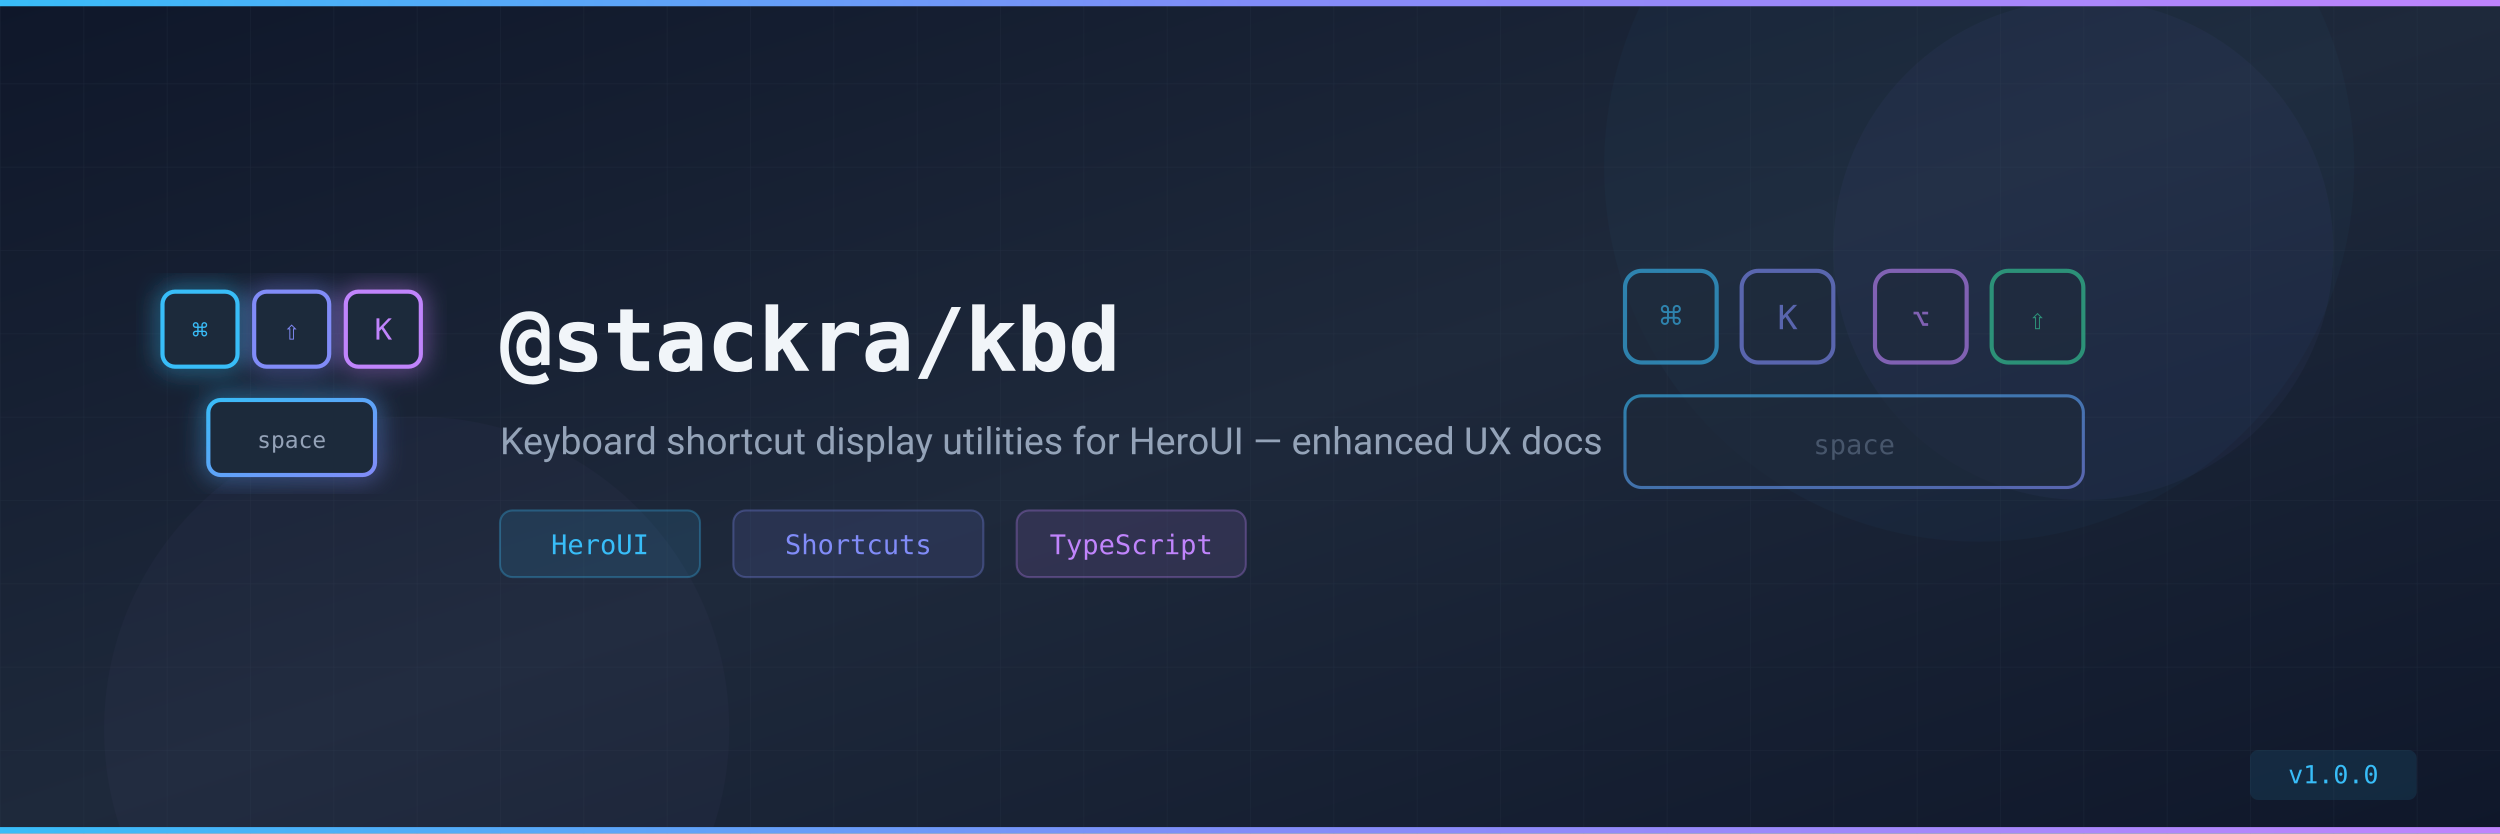
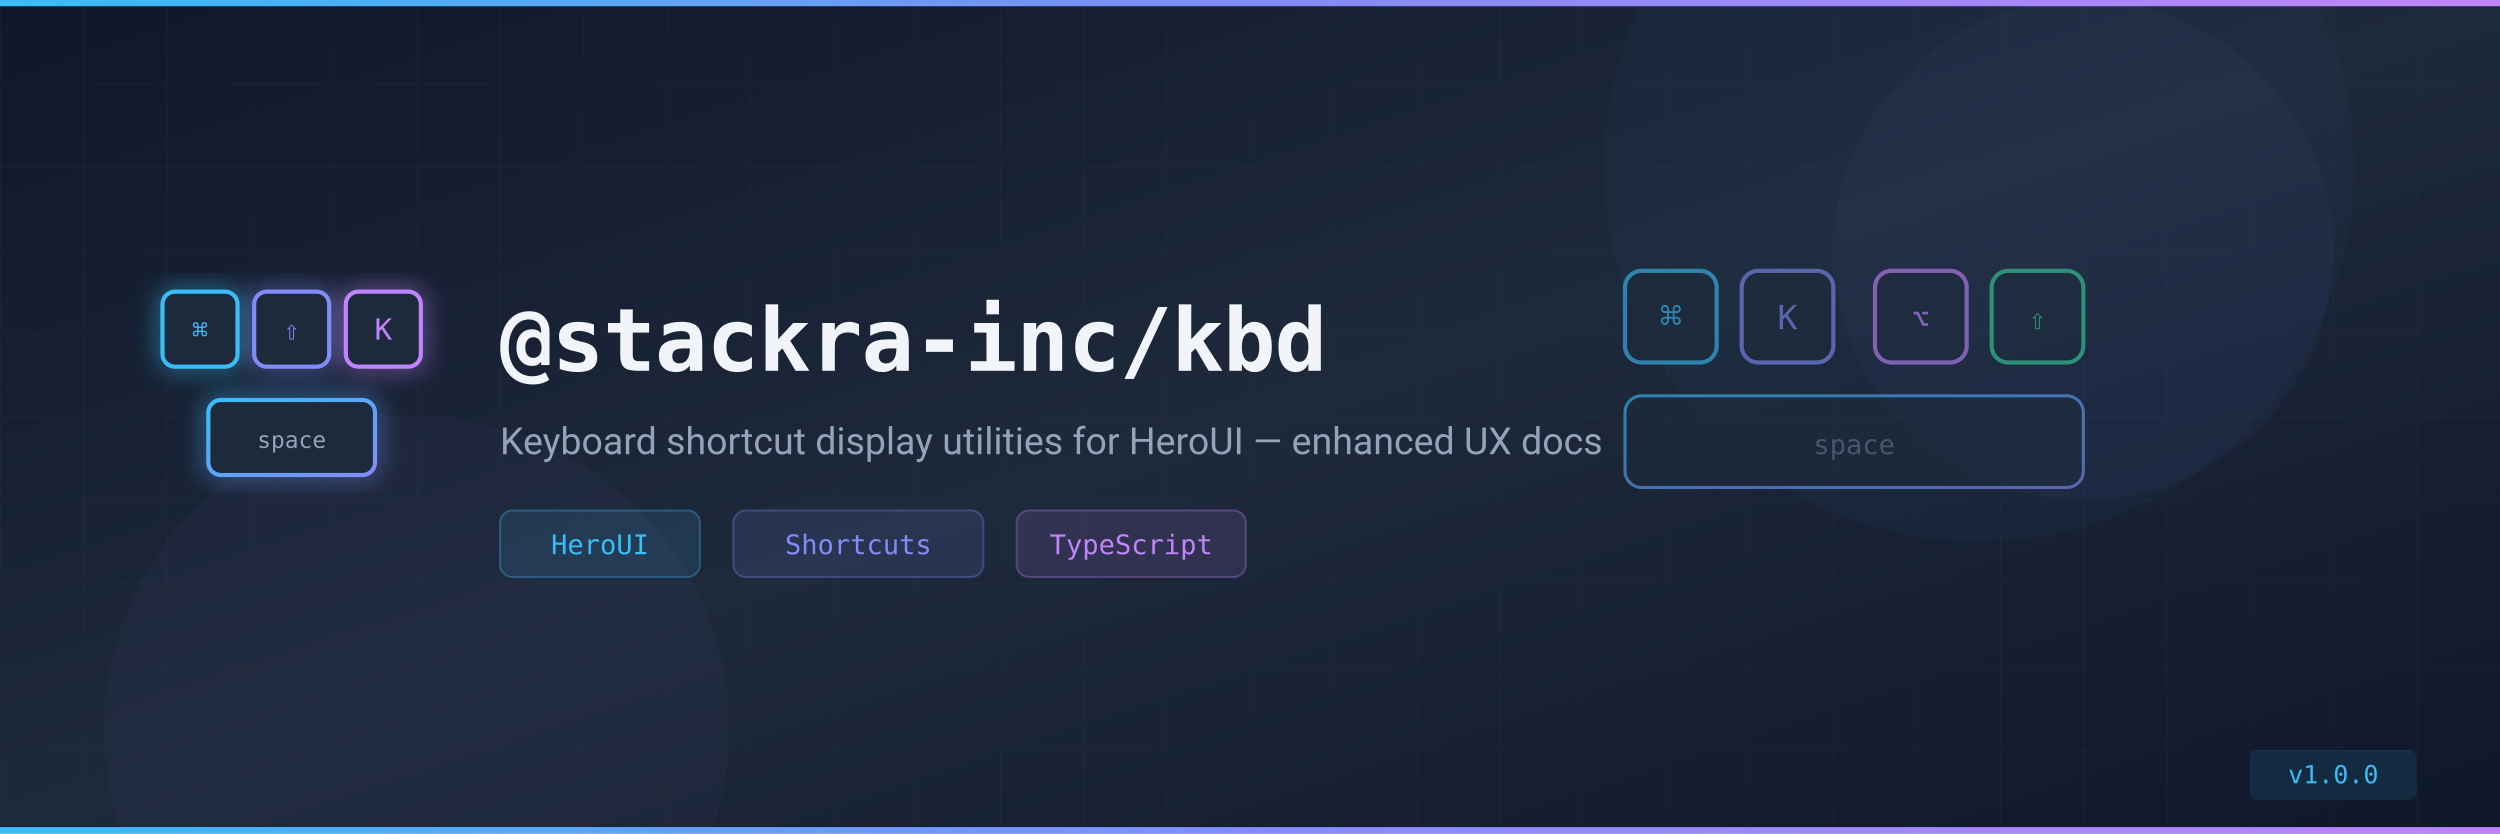
<svg xmlns="http://www.w3.org/2000/svg" viewBox="0 0 1200 400" width="1200" height="400">
  <defs>
    <linearGradient id="bg" x1="0%" y1="0%" x2="100%" y2="100%">
      <stop offset="0%" stop-color="#0f172a" />
      <stop offset="50%" stop-color="#1e293b" />
      <stop offset="100%" stop-color="#0f172a" />
    </linearGradient>
    <linearGradient id="accent" x1="0%" y1="0%" x2="100%" y2="0%">
      <stop offset="0%" stop-color="#38bdf8" />
      <stop offset="50%" stop-color="#818cf8" />
      <stop offset="100%" stop-color="#c084fc" />
    </linearGradient>
    <linearGradient id="iconGrad" x1="0%" y1="0%" x2="100%" y2="100%">
      <stop offset="0%" stop-color="#38bdf8" />
      <stop offset="100%" stop-color="#818cf8" />
    </linearGradient>
    <pattern id="grid" width="40" height="40" patternUnits="userSpaceOnUse">
      <path d="M 40 0 L 0 0 0 40" fill="none" stroke="#334155" stroke-width="0.5" opacity="0.3" />
    </pattern>
    <filter id="glow">
      <feGaussianBlur stdDeviation="6" result="blur" />
      <feMerge>
        <feMergeNode in="blur" />
        <feMergeNode in="SourceGraphic" />
      </feMerge>
    </filter>
  </defs>
  <rect width="1200" height="400" fill="url(#bg)" />
  <rect width="1200" height="400" fill="url(#grid)" />
  <circle cx="950" cy="80" r="180" fill="#38bdf8" opacity="0.03" />
  <circle cx="1000" cy="120" r="120" fill="#818cf8" opacity="0.04" />
  <circle cx="200" cy="350" r="150" fill="#c084fc" opacity="0.03" />
  <rect x="0" y="0" width="1200" height="3" fill="url(#accent)" />
  <g transform="translate(78, 120)" filter="url(#glow)">
    <rect x="0" y="20" width="36" height="36" rx="6" fill="#1e293b" stroke="#38bdf8" stroke-width="2" />
    <text x="18" y="43" font-family="ui-monospace,'Cascadia Code',Menlo,monospace" font-size="13" fill="#38bdf8" text-anchor="middle">⌘</text>
    <rect x="44" y="20" width="36" height="36" rx="6" fill="#1e293b" stroke="#818cf8" stroke-width="2" />
    <text x="62" y="43" font-family="ui-monospace,'Cascadia Code',Menlo,monospace" font-size="13" fill="#818cf8" text-anchor="middle">⇧</text>
    <rect x="88" y="20" width="36" height="36" rx="6" fill="#1e293b" stroke="#c084fc" stroke-width="2" />
    <text x="106" y="43" font-family="ui-monospace,'Cascadia Code',Menlo,monospace" font-size="14" fill="#c084fc" text-anchor="middle">K</text>
    <rect x="22" y="72" width="80" height="36" rx="6" fill="#1e293b" stroke="url(#iconGrad)" stroke-width="2" />
    <text x="62" y="95" font-family="ui-monospace,'Cascadia Code',Menlo,monospace" font-size="11" fill="#94a3b8" text-anchor="middle">space</text>
  </g>
-   <text x="240" y="178" font-family="ui-monospace,'Cascadia Code','Fira Code',Menlo,monospace" font-size="42" font-weight="700" fill="#f1f5f9" letter-spacing="-0.5">@stackra/kbd</text>
+   <text x="240" y="178" font-family="ui-monospace,'Cascadia Code','Fira Code',Menlo,monospace" font-size="42" font-weight="700" fill="#f1f5f9" letter-spacing="-0.5">@stackra-inc/kbd</text>
  <text x="240" y="218" font-family="-apple-system,BlinkMacSystemFont,'Segoe UI',Roboto,sans-serif" font-size="18" fill="#94a3b8">Keyboard shortcut display utilities for HeroUI — enhanced UX docs</text>
  <g transform="translate(240, 245)">
    <rect x="0" y="0" width="96" height="32" rx="6" fill="#38bdf8" opacity="0.12" />
    <rect x="0" y="0" width="96" height="32" rx="6" fill="none" stroke="#38bdf8" stroke-width="1" opacity="0.3" />
    <text x="48" y="21" font-family="ui-monospace,'Cascadia Code','Fira Code',Menlo,monospace" font-size="13" fill="#38bdf8" text-anchor="middle">HeroUI</text>
    <rect x="112" y="0" width="120" height="32" rx="6" fill="#818cf8" opacity="0.12" />
    <rect x="112" y="0" width="120" height="32" rx="6" fill="none" stroke="#818cf8" stroke-width="1" opacity="0.3" />
    <text x="172" y="21" font-family="ui-monospace,'Cascadia Code','Fira Code',Menlo,monospace" font-size="13" fill="#818cf8" text-anchor="middle">Shortcuts</text>
    <rect x="248" y="0" width="110" height="32" rx="6" fill="#c084fc" opacity="0.12" />
    <rect x="248" y="0" width="110" height="32" rx="6" fill="none" stroke="#c084fc" stroke-width="1" opacity="0.3" />
    <text x="303" y="21" font-family="ui-monospace,'Cascadia Code','Fira Code',Menlo,monospace" font-size="13" fill="#c084fc" text-anchor="middle">TypeScript</text>
  </g>
  <g transform="translate(780, 130)" opacity="0.6">
    <rect x="0" y="0" width="44" height="44" rx="8" fill="#1e293b" stroke="#38bdf8" stroke-width="2" />
    <text x="22" y="28" font-family="ui-monospace,monospace" font-size="18" fill="#38bdf8" text-anchor="middle">⌘</text>
    <rect x="56" y="0" width="44" height="44" rx="8" fill="#1e293b" stroke="#818cf8" stroke-width="2" />
    <text x="78" y="28" font-family="ui-monospace,monospace" font-size="16" fill="#818cf8" text-anchor="middle">K</text>
    <rect x="120" y="0" width="44" height="44" rx="8" fill="#1e293b" stroke="#c084fc" stroke-width="2" />
    <text x="142" y="28" font-family="ui-monospace,monospace" font-size="14" fill="#c084fc" text-anchor="middle">⌥</text>
    <rect x="176" y="0" width="44" height="44" rx="8" fill="#1e293b" stroke="#34d399" stroke-width="2" />
    <text x="198" y="28" font-family="ui-monospace,monospace" font-size="14" fill="#34d399" text-anchor="middle">⇧</text>
    <rect x="0" y="60" width="220" height="44" rx="8" fill="#1e293b" stroke="url(#iconGrad)" stroke-width="1.5" />
    <text x="110" y="88" font-family="ui-monospace,monospace" font-size="13" fill="#64748b" text-anchor="middle">space</text>
  </g>
  <rect x="0" y="397" width="1200" height="3" fill="url(#accent)" />
  <g transform="translate(1080, 360)">
    <rect x="0" y="0" width="80" height="24" rx="4" fill="#38bdf8" opacity="0.1" />
    <text x="40" y="16" font-family="ui-monospace,'Cascadia Code','Fira Code',Menlo,monospace" font-size="12" fill="#38bdf8" text-anchor="middle">v1.0.0</text>
  </g>
</svg>
